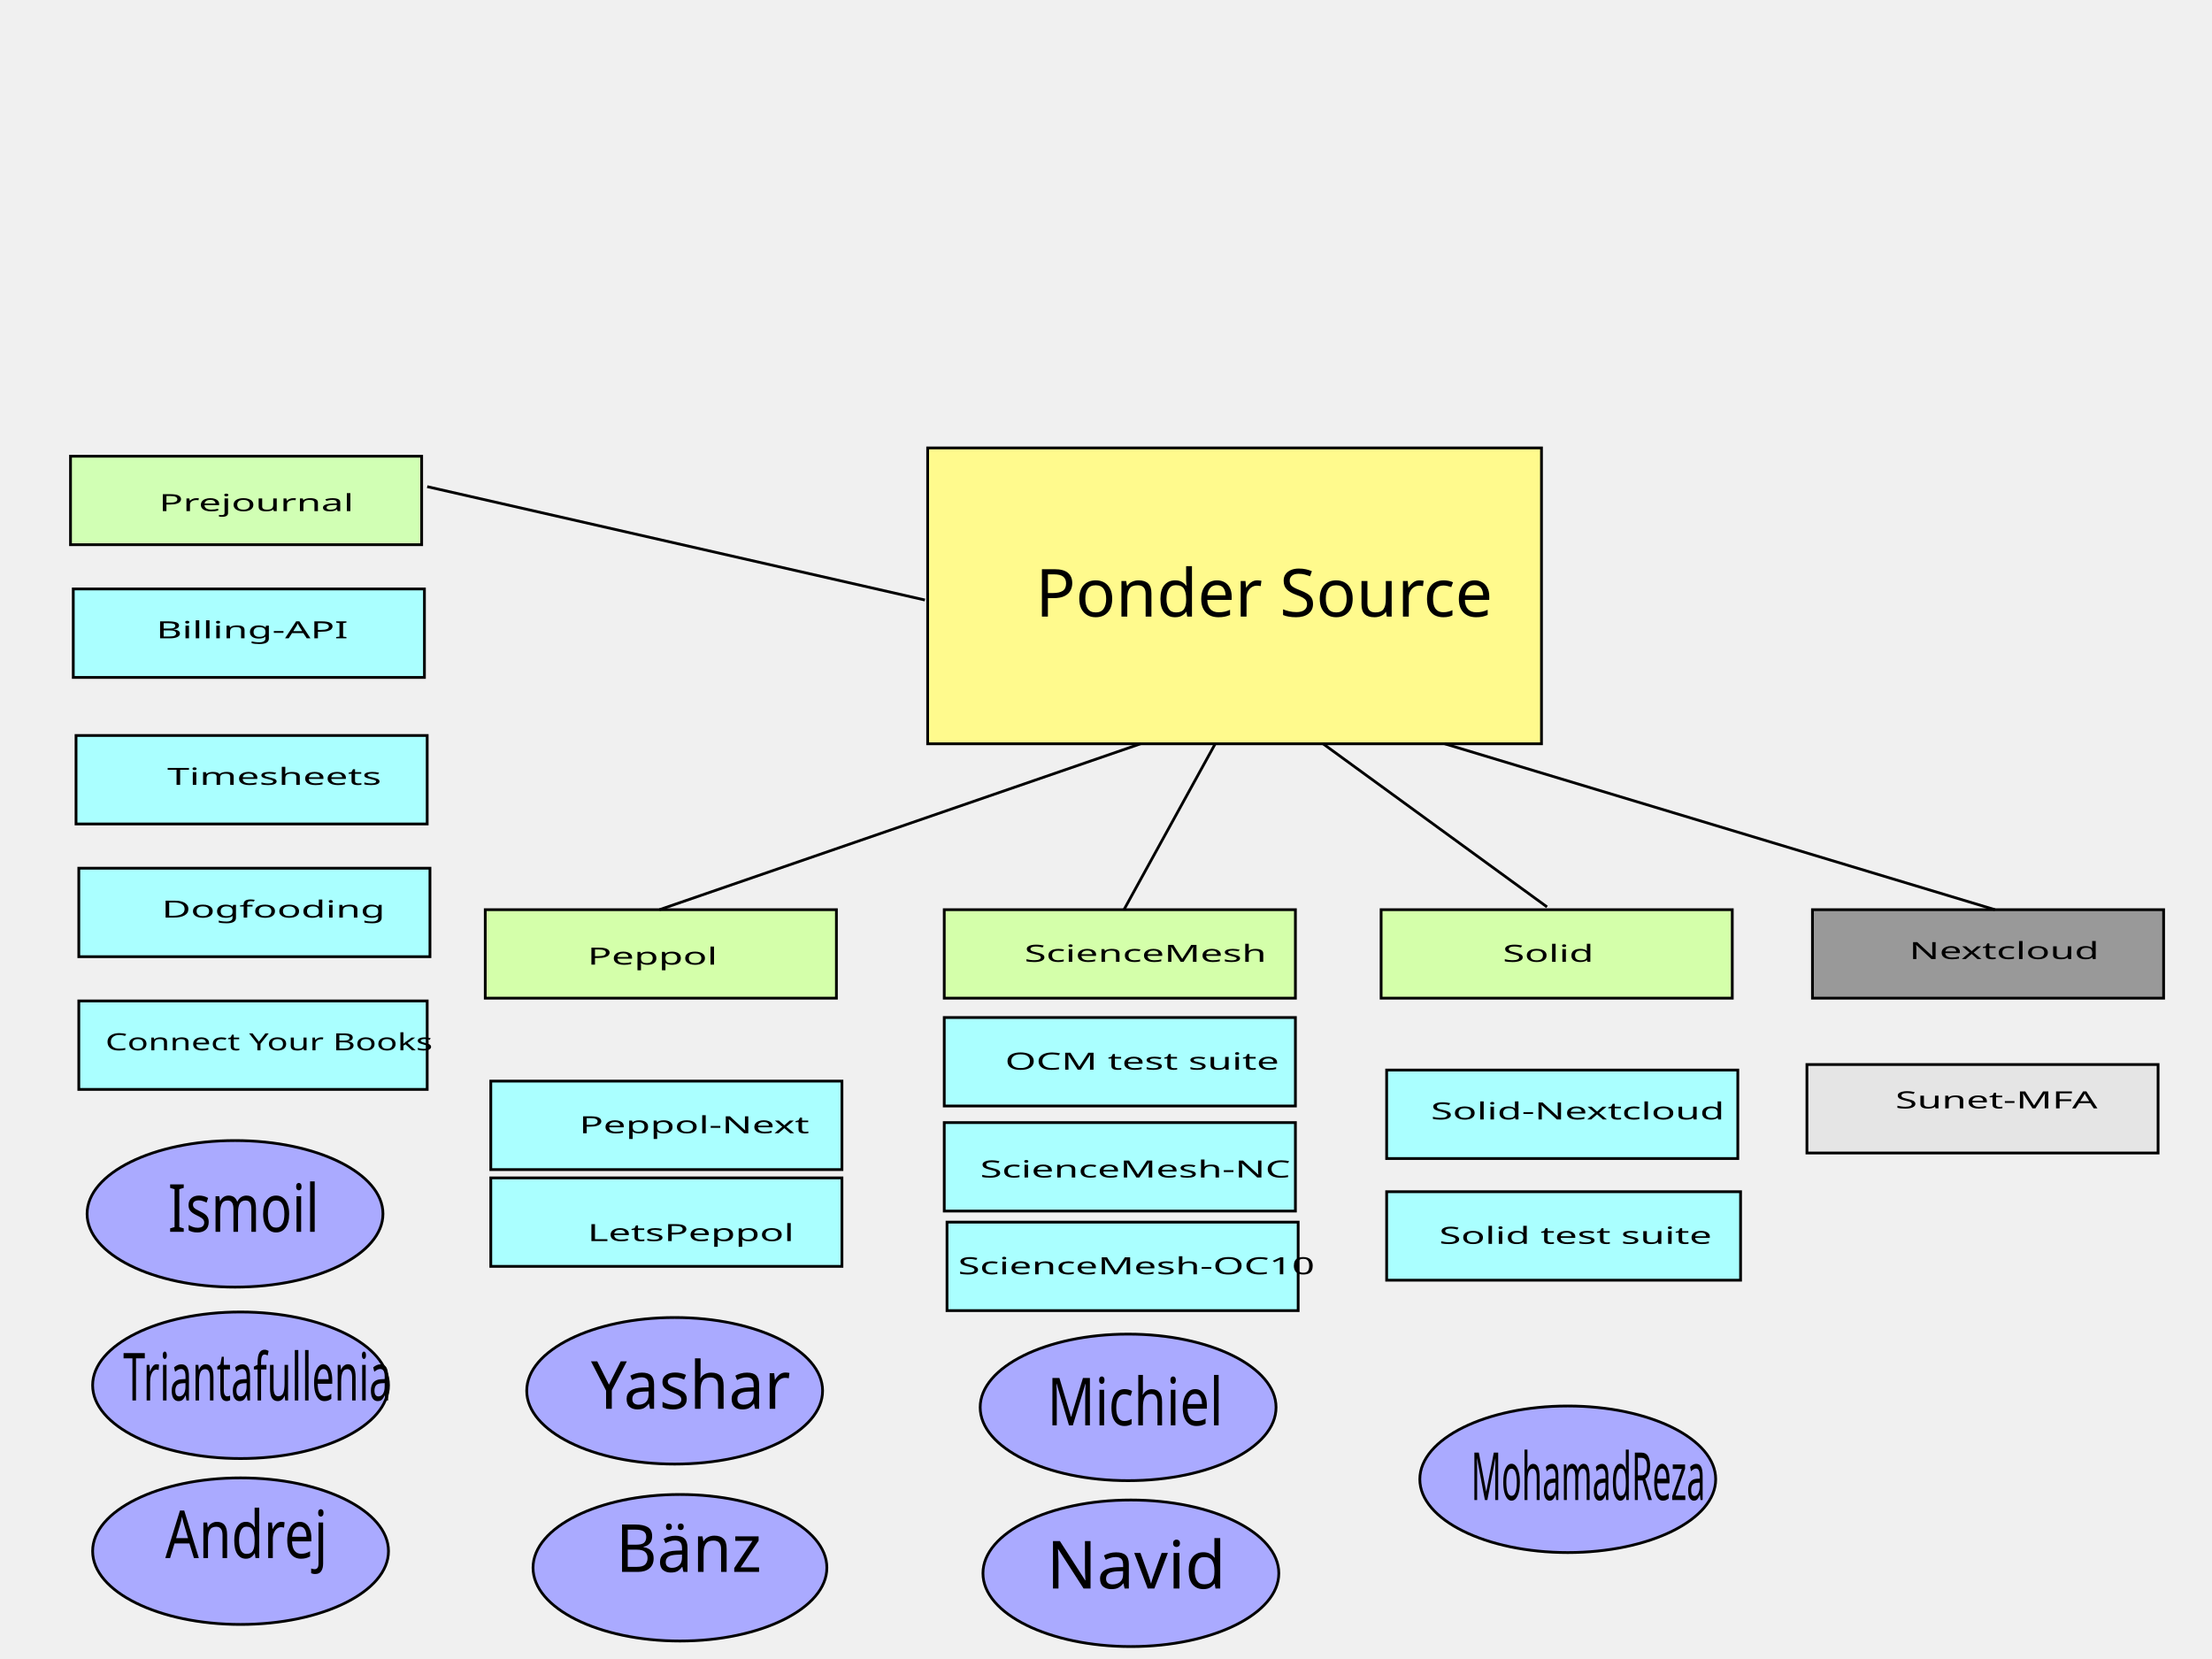
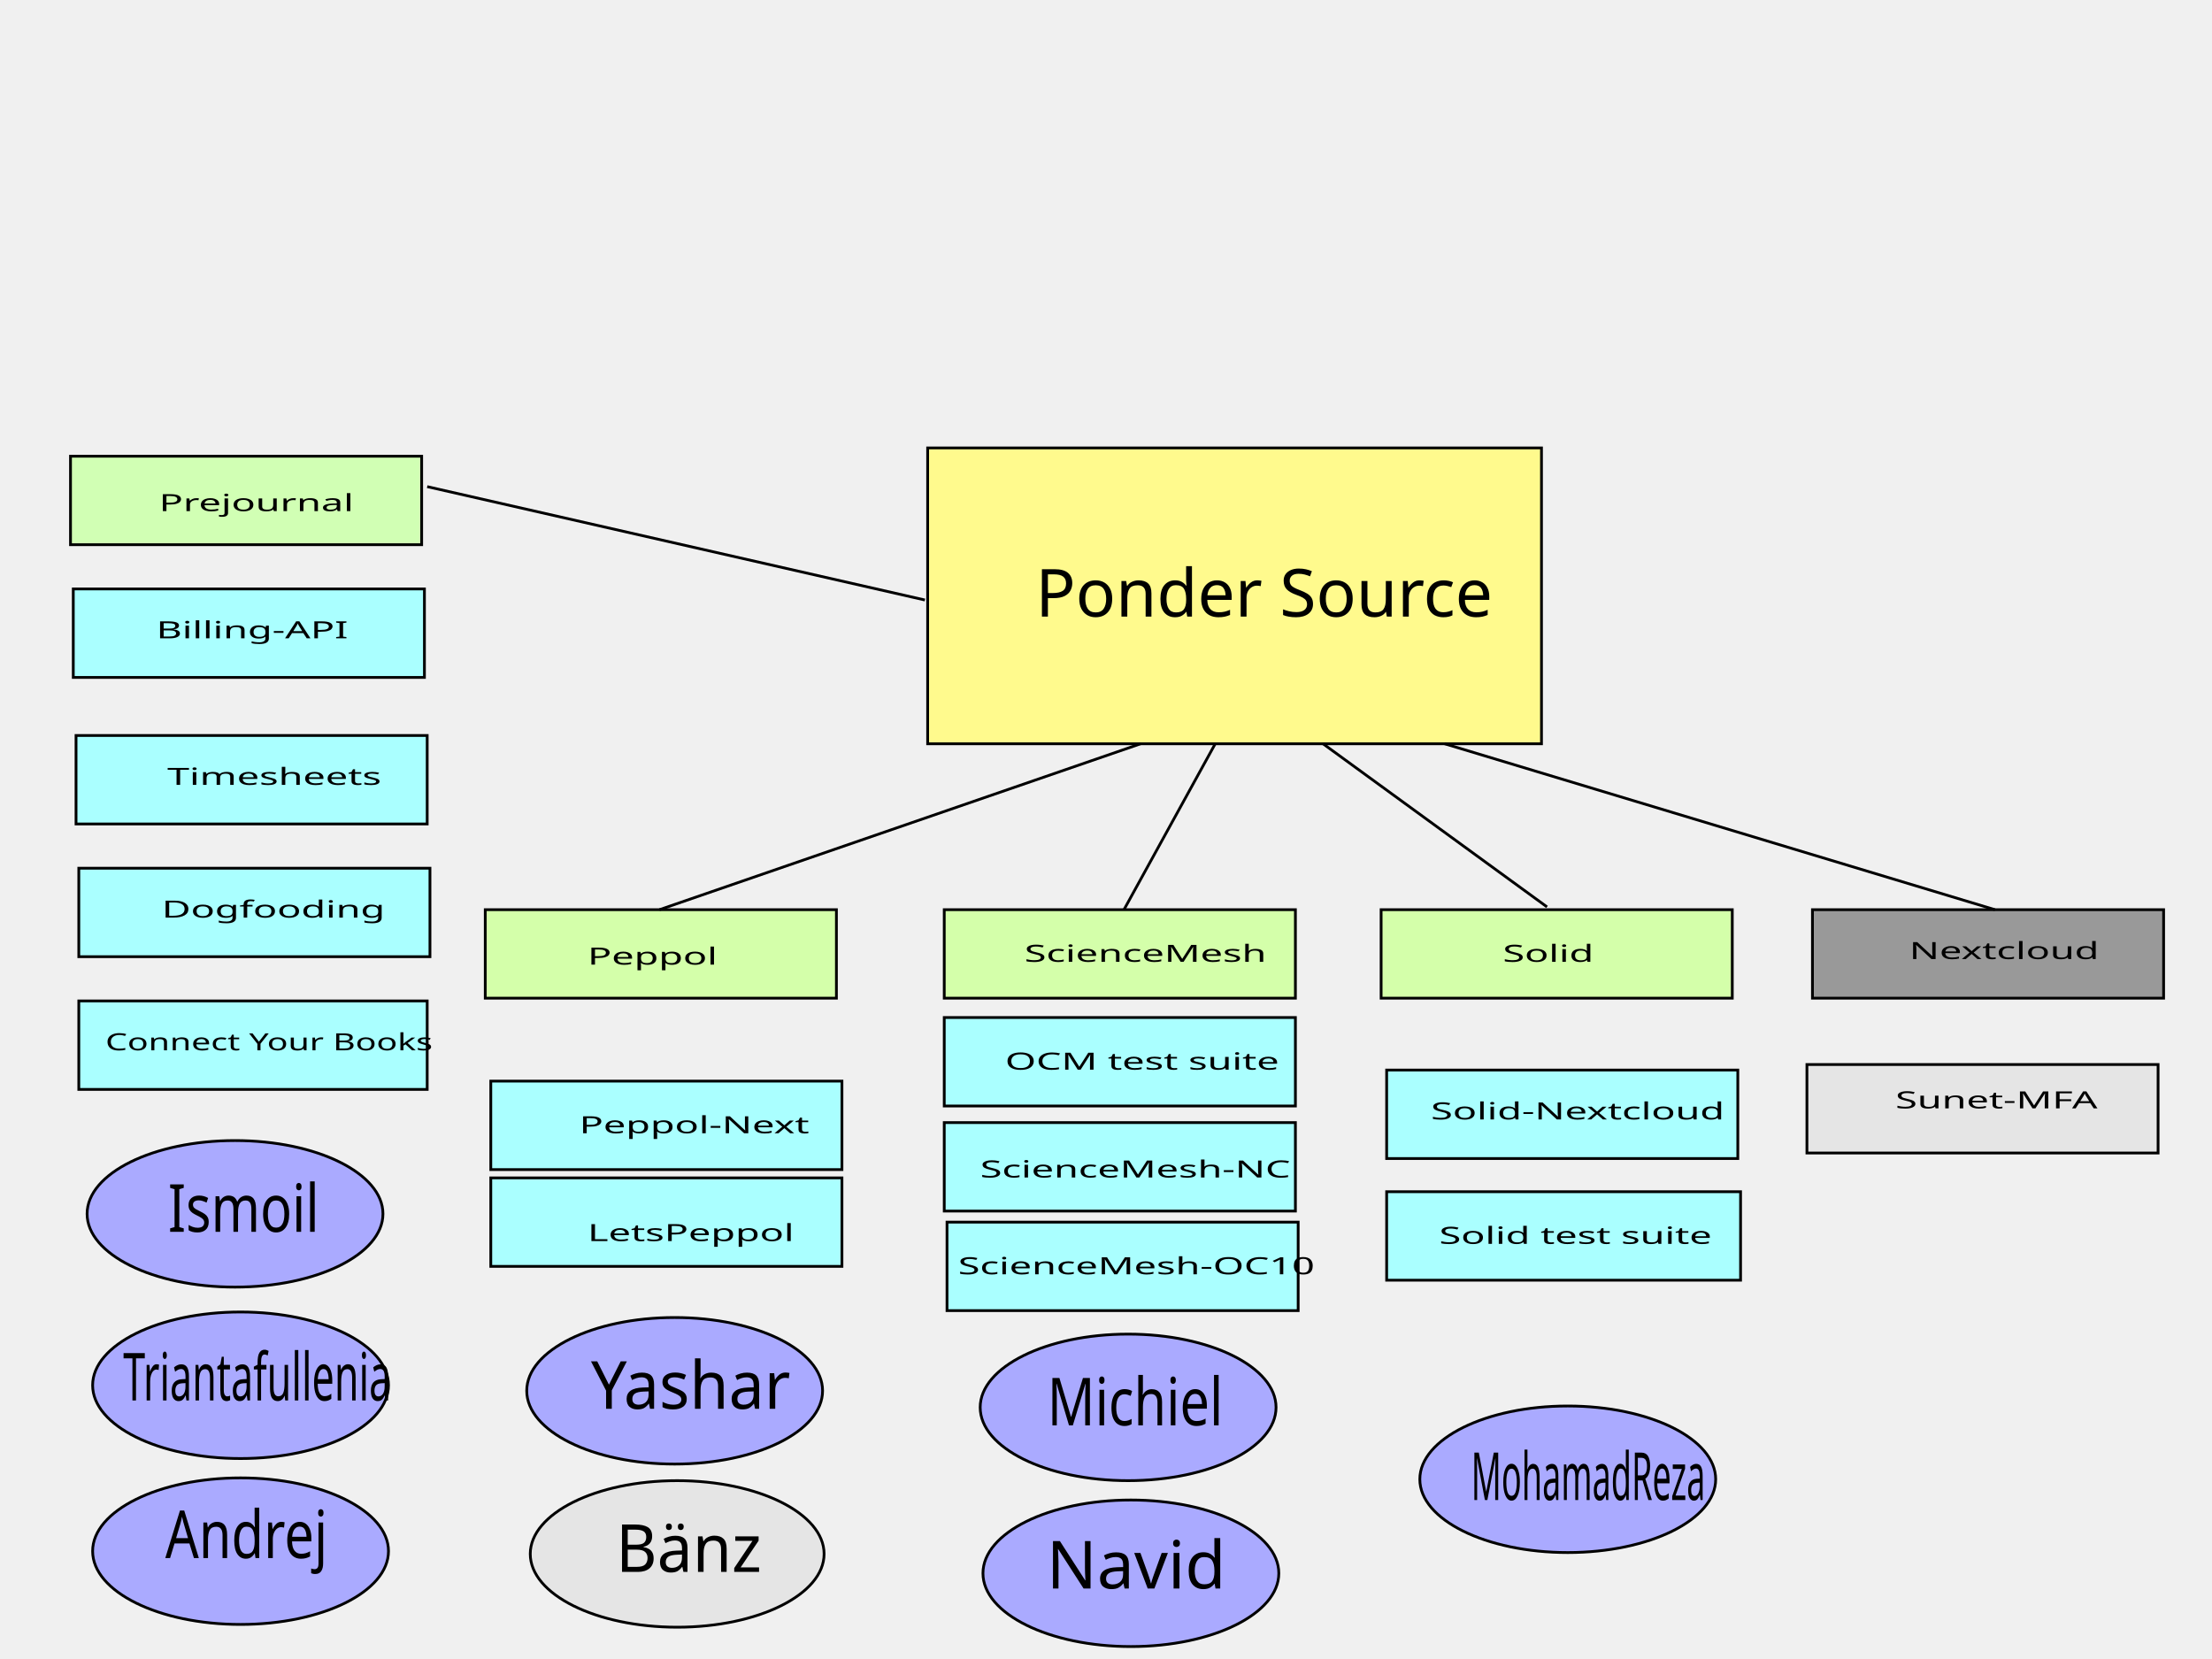
<svg xmlns="http://www.w3.org/2000/svg" width="800" height="600">
  <g>
    <ellipse fill="#aaaaff" stroke="#000" cx="87" cy="561" id="svg_85" rx="53.5" ry="26.5" />
    <ellipse fill="#aaaaff" stroke="#000" cx="87" cy="501" id="svg_84" rx="53.5" ry="26.5" />
    <ellipse fill="#aaaaff" stroke="#000" cx="85" cy="439" id="svg_83" rx="53.5" ry="26.5" />
    <rect fill="#D1FFB4" x="25.5" y="165" width="127" height="32" id="svg_46" stroke="#000" />
    <rect fill="#FFFA8D" stroke="#000" x="335.5" y="162" width="222" height="107" id="svg_1" />
    <path fill="#fff" stroke="#000" opacity="NaN" d="m425.5,207" id="svg_2" />
    <path fill="#fff" stroke="#000" opacity="NaN" d="m374.5,214" id="svg_3" />
    <text fill="#000000" stroke="#000" stroke-width="0" x="374.5" y="223" id="svg_4" font-size="24" font-family="Noto Sans JP" text-anchor="start" xml:space="preserve">Ponder Source</text>
    <path fill="#fff" stroke="#000" opacity="NaN" d="m160.5,208" id="svg_6" />
    <path fill="#fff" stroke="#000" opacity="NaN" d="m109.5,215" id="svg_7" />
    <rect fill="#d4ffaa" x="175.5" y="329" width="127" height="32" id="svg_13" stroke="#000" />
    <path fill="#fff" stroke="#000" opacity="NaN" d="m363.5,334" id="svg_14" />
    <path fill="#fff" stroke="#000" opacity="NaN" d="m312.5,341" id="svg_15" />
    <text fill="#000000" stroke-width="0" x="144.435" y="353.987" id="svg_16" font-size="24" font-family="Noto Sans JP" text-anchor="start" xml:space="preserve" stroke="#000" transform="matrix(0.599771 0 0 0.357479 125.872 222.314)">Peppol</text>
    <rect fill="#d4ffaa" x="499.5" y="329" width="127" height="32" id="svg_17" stroke="#000" />
    <path fill="#fff" stroke="#000" opacity="NaN" d="m605.5,335" id="svg_18" />
    <text fill="#000000" stroke-width="0" x="277.819" y="345.595" id="svg_19" font-size="24" font-family="Noto Sans JP" text-anchor="start" xml:space="preserve" stroke="#000" transform="matrix(0.599771 0 0 0.357479 376.872 224.314)">Solid</text>
    <path fill="#fff" stroke="#000" opacity="NaN" d="m219.5,333" id="svg_21" />
    <text fill="#000000" stroke-width="0" x="307.831" y="-101.984" id="svg_22" font-size="24" font-family="Noto Sans JP" text-anchor="start" xml:space="preserve" stroke="#000" transform="matrix(0.599771 0 0 0.357479 -127.128 221.314)">Prejournal</text>
    <rect fill="#999999" x="655.5" y="329" width="127" height="32" id="svg_23" stroke="#000" />
    <path fill="#fff" stroke="#000" opacity="NaN" d="m741.5,334" id="svg_24" />
    <text fill="#000000" stroke-width="0" x="311.165" y="348.392" id="svg_25" font-size="24" font-family="Noto Sans JP" text-anchor="start" xml:space="preserve" stroke="#000" transform="matrix(0.599771 0 0 0.357479 503.872 222.314)">Nextcloud</text>
    <rect fill="#d4ffaa" x="341.5" y="329" width="127" height="32" id="svg_33" stroke="#000" />
    <text fill="#000000" stroke-width="0" x="144.435" y="353.987" id="svg_35" font-size="24" font-family="Noto Sans JP" text-anchor="start" xml:space="preserve" stroke="#000" transform="matrix(0.599771 0 0 0.357479 283.872 221.314)">ScienceMesh</text>
    <line fill="none" stroke="#000" x1="412.5" y1="269" x2="238.5" y2="329" id="svg_37" />
    <line fill="none" x1="439.5" y1="269" x2="406.5" y2="329" id="svg_38" stroke="#000" />
    <line fill="none" x1="478.5" y1="269" x2="559.5" y2="328" id="svg_39" stroke="#000" />
    <line fill="none" stroke="#000" x1="522.5" y1="269" x2="721.5" y2="329" id="svg_40" />
    <rect fill="#aaffff" x="26.5" y="213" width="127" height="32" id="svg_47" stroke="#000" />
    <rect fill="#aaffff" x="177.5" y="391" width="127" height="32" id="svg_48" stroke="#000" />
    <rect fill="#aaffff" x="177.5" y="426" width="127" height="32" id="svg_49" stroke="#000" />
    <rect fill="#aaffff" x="27.5" y="266" width="127" height="32" id="svg_50" stroke="#000" />
    <rect fill="#aaffff" x="28.5" y="314" width="127" height="32" id="svg_51" stroke="#000" />
    <rect fill="#aaffff" x="341.5" y="368" width="127" height="32" id="svg_52" stroke="#000" />
    <rect fill="#aaffff" x="341.5" y="406" width="127" height="32" id="svg_53" stroke="#000" />
    <rect fill="#aaffff" x="342.5" y="442" width="127" height="32" id="svg_54" stroke="#000" />
    <rect fill="#aaffff" x="501.5" y="387" width="127" height="32" id="svg_55" stroke="#000" />
    <rect fill="#aaffff" x="501.5" y="431" width="128" height="32" id="svg_56" stroke="#000" />
    <text fill="#000000" stroke-width="0" x="311.165" y="348.392" id="svg_57" font-size="24" font-family="Noto Sans JP" text-anchor="start" xml:space="preserve" stroke="#000" transform="matrix(0.599771 0 0 0.357479 -130.128 106.314)">Billing-API</text>
    <text fill="#000000" stroke-width="0" x="311.165" y="348.392" id="svg_58" font-size="24" font-family="Noto Sans JP" text-anchor="start" xml:space="preserve" stroke="#000" transform="matrix(0.599771 0 0 0.357479 -126.128 159.314)">Timesheets</text>
    <text fill="#000000" stroke-width="0" x="311.165" y="348.392" id="svg_59" font-size="24" font-family="Noto Sans JP" text-anchor="start" xml:space="preserve" stroke="#000" transform="matrix(0.599771 0 0 0.357479 -128.128 207.314)">Dogfooding</text>
    <text fill="#000000" stroke-width="0" x="311.165" y="348.392" id="svg_60" font-size="24" font-family="Noto Sans JP" text-anchor="start" xml:space="preserve" stroke="#000" transform="matrix(0.599771 0 0 0.357479 22.872 285.314)">Peppol-Next</text>
    <text fill="#000000" stroke-width="0" x="311.165" y="348.392" id="svg_61" font-size="24" font-family="Noto Sans JP" text-anchor="start" xml:space="preserve" stroke="#000" transform="matrix(0.599771 0 0 0.357479 25.872 324.314)">LetsPeppol</text>
    <text fill="#000000" stroke-width="0" x="304.496" y="258.876" id="svg_62" font-size="24" font-family="Noto Sans JP" text-anchor="start" xml:space="preserve" stroke="#000" transform="matrix(0.599771 0 0 0.357479 163.872 368.314)">ScienceMesh-OC10</text>
    <text fill="#000000" stroke-width="0" x="311.165" y="348.392" id="svg_63" font-size="24" font-family="Noto Sans JP" text-anchor="start" xml:space="preserve" stroke="#000" transform="matrix(0.599771 0 0 0.357479 176.872 262.314)">OCM test suite</text>
    <text fill="#000000" stroke-width="0" x="311.165" y="284.053" id="svg_64" font-size="24" font-family="Noto Sans JP" text-anchor="start" xml:space="preserve" stroke="#000" transform="matrix(0.599771 0 0 0.357479 167.872 324.314)">ScienceMesh-NC</text>
    <text fill="#000000" stroke-width="0" x="309.498" y="351.189" id="svg_65" font-size="24" font-family="Noto Sans JP" text-anchor="start" xml:space="preserve" stroke="#000" transform="matrix(0.599771 0 0 0.357479 331.872 279.314)">Solid-Nextcloud</text>
    <text fill="#000000" stroke-width="0" x="296.16" y="351.189" id="svg_66" font-size="24" font-family="Noto Sans JP" text-anchor="start" xml:space="preserve" stroke="#000" transform="matrix(0.599771 0 0 0.357479 342.872 324.314)">Solid test suite</text>
    <rect fill="#e5e5e5" x="653.5" y="385" width="127" height="32" id="svg_67" stroke="#000" />
    <text fill="#000000" stroke-width="0" x="311.165" y="348.392" id="svg_68" font-size="24" font-family="Noto Sans JP" text-anchor="start" xml:space="preserve" stroke="#000" transform="matrix(0.599771 0 0 0.357479 498.872 276.314)">Sunet-MFA</text>
    <line fill="none" x1="334.5" y1="217" x2="154.5" y2="176" id="svg_69" stroke="#000000" />
    <rect fill="#aaffff" x="28.5" y="362" width="126" height="32" id="svg_70" stroke="#000" />
    <text fill="#000000" stroke-width="0" x="311.165" y="348.392" id="svg_71" font-size="24" font-family="Noto Sans JP" text-anchor="start" xml:space="preserve" stroke="#000" transform="matrix(0.523333 0 0 0.357479 -124.725 255.314)">Connect Your Books</text>
    <ellipse fill="#aaaaff" stroke="#000" cx="409" cy="569" id="svg_72" rx="53.5" ry="26.5" />
    <text fill="#000000" stroke="#000" x="378.5" y="574.5" id="svg_73" stroke-width="0" font-size="24" font-family="Noto Sans JP" text-anchor="start" xml:space="preserve">Navid</text>
    <ellipse fill="#aaaaff" stroke="#000" cx="567" cy="535" id="svg_74" rx="53.5" ry="26.5" />
    <text fill="#000000" x="538.5" y="542.5" id="svg_75" stroke-width="0" font-size="24" font-family="Noto Sans JP" text-anchor="start" xml:space="preserve" stroke="#000" transform="matrix(0.503556 0 0 1 260.892 0)">MohamadReza</text>
    <ellipse fill="#aaaaff" stroke="#000" cx="408" cy="509" id="svg_76" rx="53.5" ry="26.5" />
    <text fill="#000000" x="228.518" y="515.5" id="svg_77" stroke-width="0" font-size="24" font-family="Noto Sans JP" text-anchor="start" xml:space="preserve" stroke="#000" transform="matrix(0.792284 0 0 1 197.726 0)">Michiel</text>
    <ellipse fill="#aaaaff" stroke="#000" cx="244" cy="503" id="svg_78" rx="53.5" ry="26.5" />
    <text fill="#000000" x="-109.288" y="509.5" id="svg_79" stroke-width="0" font-size="24" font-family="Noto Sans JP" text-anchor="start" xml:space="preserve" stroke="#000" transform="matrix(0.954644 0 0 1 318.076 0)">Yashar</text>
    <text fill="#000000" x="-172.853" y="445.5" id="svg_80" stroke-width="0" font-size="24" font-family="Noto Sans JP" text-anchor="start" xml:space="preserve" stroke="#000" transform="matrix(0.792284 0 0 1 197.726 0)">Ismoil</text>
-     <ellipse fill="#aaaaff" stroke="#000" cx="49.489" cy="567" id="svg_81" rx="53.5" ry="26.5" transform="matrix(0.993152 0 0 1 196.763 0)" />
+     <ellipse fill="#e5e5e5" stroke="#000" cx="48.482" cy="562" id="svg_81" rx="53.5" ry="26.5" transform="matrix(0.993152 0 0 1 196.763 0)" />
    <text fill="#000000" x="-99.861" y="568.5" id="svg_82" stroke-width="0" font-size="24" font-family="Noto Sans JP" text-anchor="start" xml:space="preserve" stroke="#000" transform="matrix(0.954644 0 0 1 318.076 0)">Bänz</text>
    <text fill="#000000" x="-206.778" y="491.5" id="svg_86" stroke-width="0" font-size="24" font-family="Noto Sans JP" text-anchor="start" xml:space="preserve" stroke="#000" transform="matrix(0.597981 0 0 1 168.199 15)">Triantafullenia</text>
    <text fill="#000000" x="-174.115" y="563.5" id="svg_87" stroke-width="0" font-size="24" font-family="Noto Sans JP" text-anchor="start" xml:space="preserve" stroke="#000" transform="matrix(0.792284 0 0 1 197.726 0)">Andrej</text>
  </g>
</svg>
